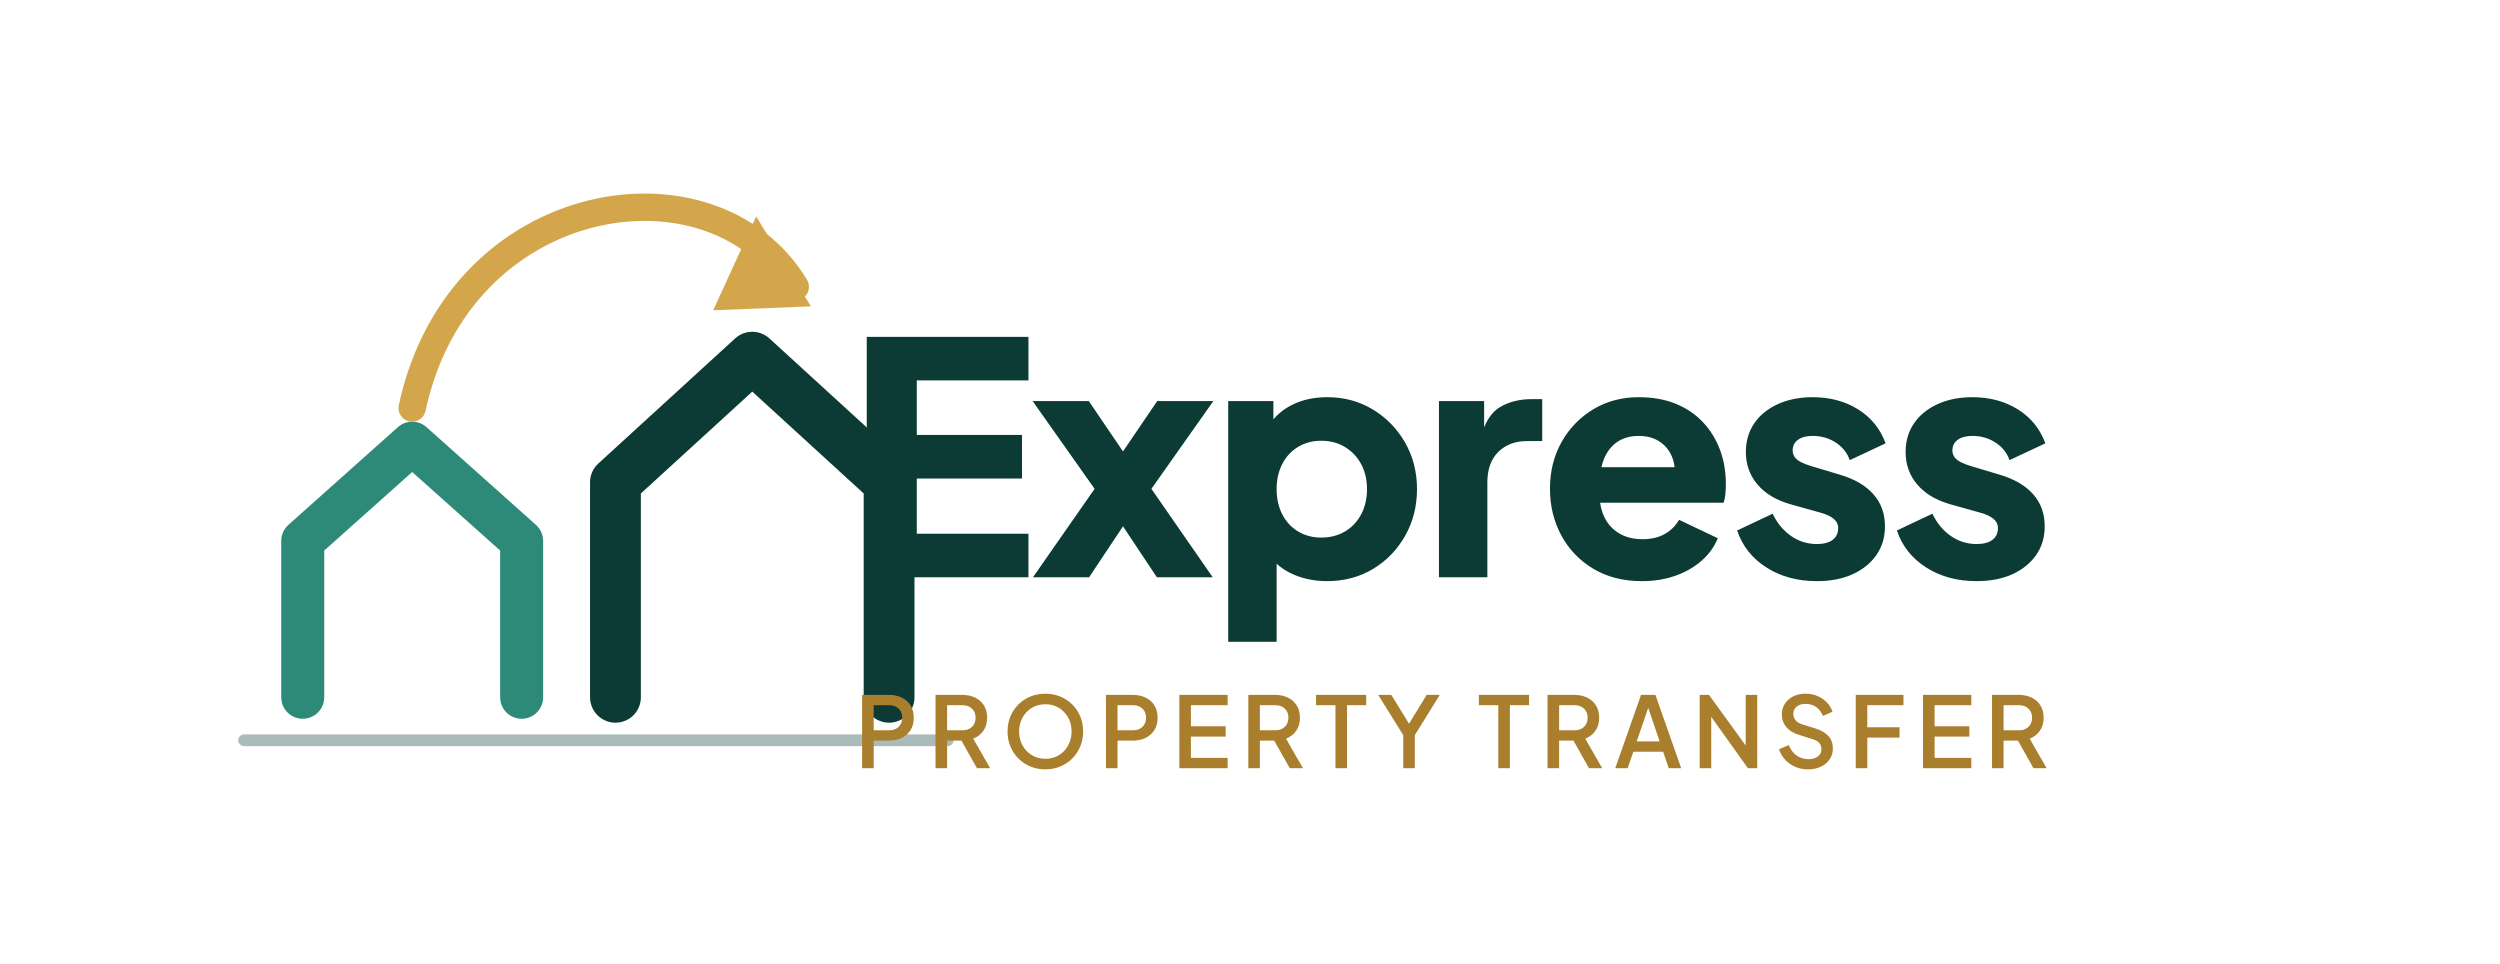
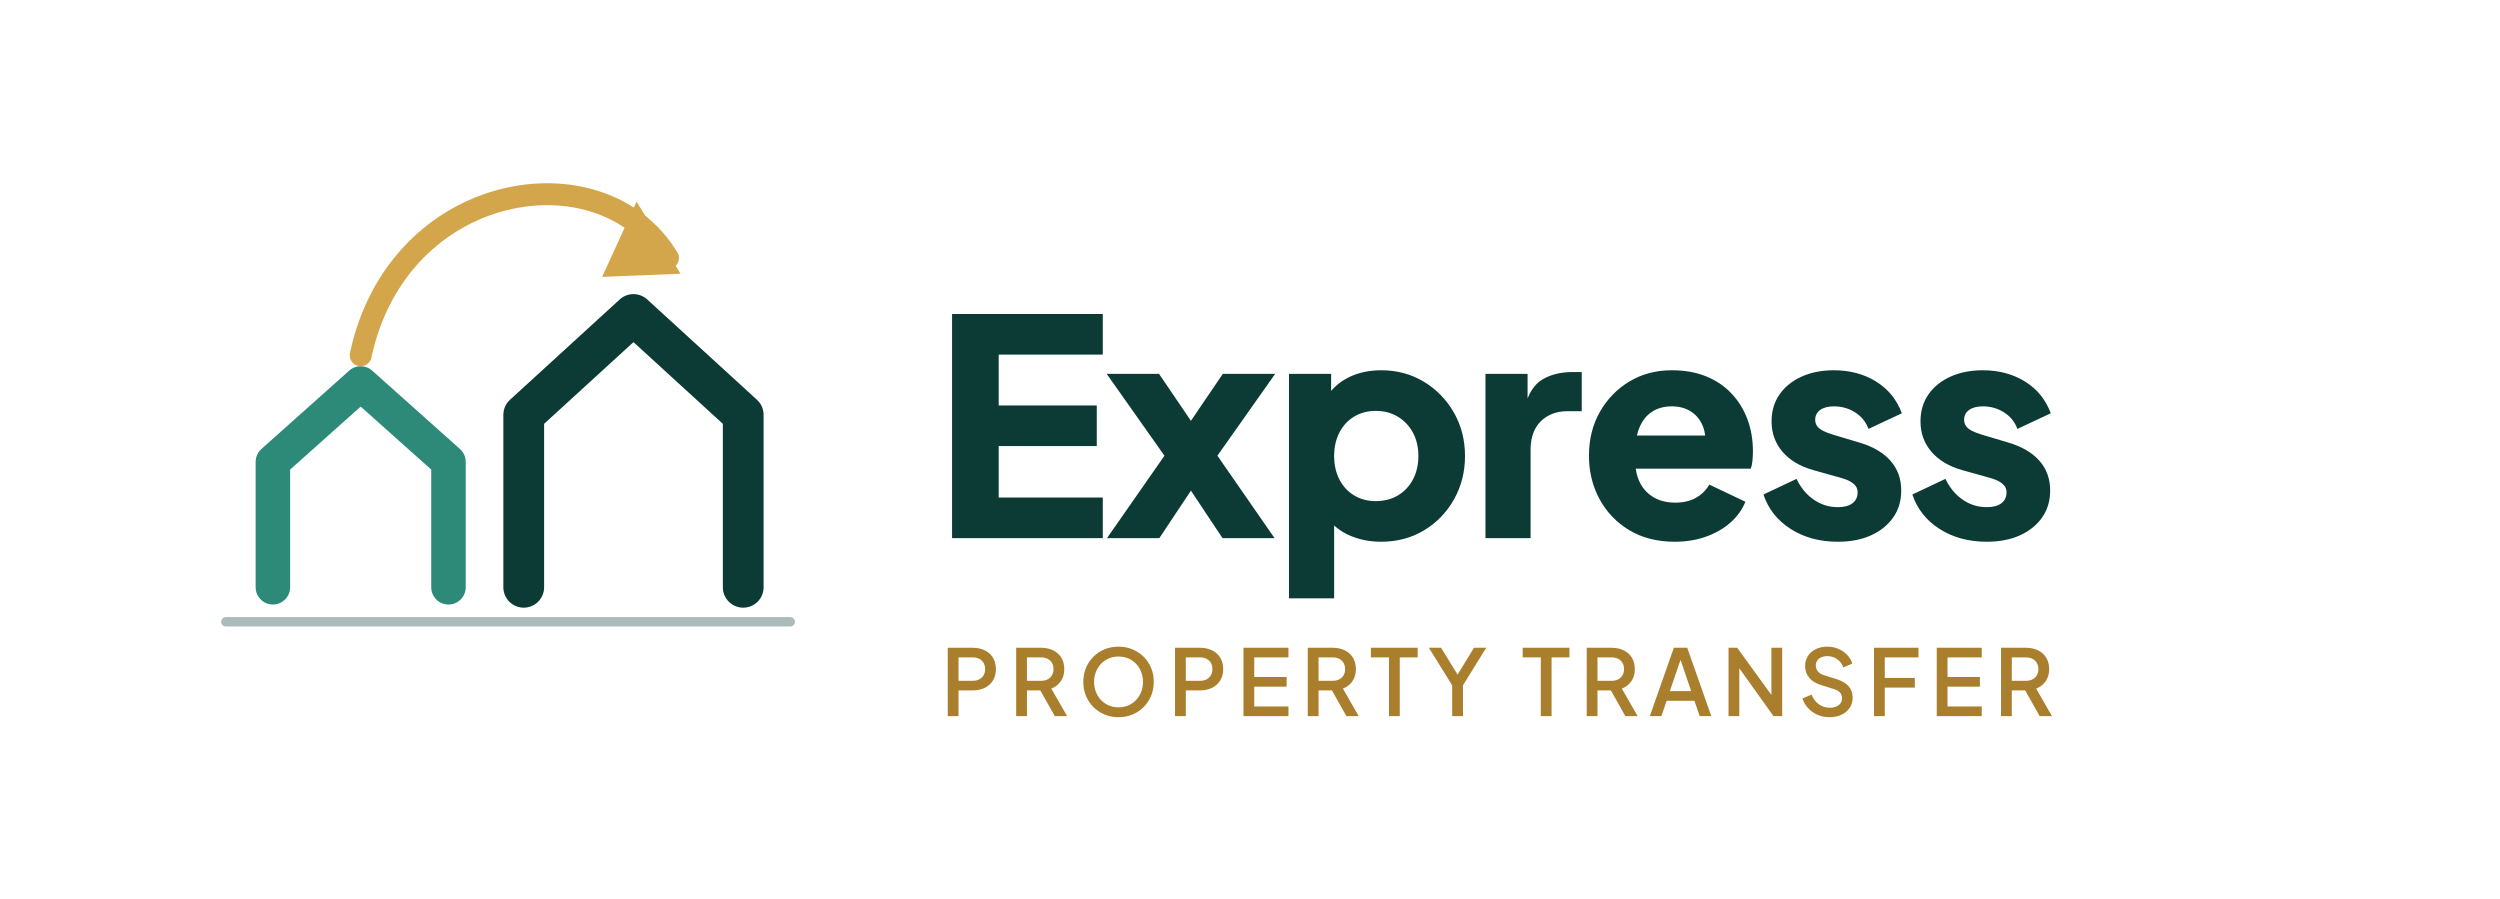
- <svg xmlns="http://www.w3.org/2000/svg" viewBox="0 0 1100 424" width="1100" height="424">
-   <g transform="translate(30 -20) scale(0.86)">
+ <svg xmlns="http://www.w3.org/2000/svg" viewBox="0 0 1180 424" width="1180" height="424">
+   <g transform="translate(40 -4) scale(0.74)">
    <path d="M120 380V300L176 250L232 300V380" fill="none" stroke="#2E8A78" stroke-width="22" stroke-linejoin="round" stroke-linecap="round" />
    <path d="M280 380V270L350 206L420 270V380" fill="none" stroke="#0C3B36" stroke-width="26" stroke-linejoin="round" stroke-linecap="round" />
    <path d="M176 232C200 120 330 100 372 170" fill="none" stroke="#D4A64B" stroke-width="14" stroke-linecap="round" />
    <path d="M352 134L380 180L330 182Z" fill="#D4A64B" />
    <path d="M90 402H450" stroke="#0C3B36" stroke-width="6" stroke-linecap="round" opacity=".35" />
  </g>
-   <g transform="translate(372 254) scale(1.42)">
+   <g transform="translate(440 254) scale(1.42)">
    <path fill="#0C3B36" d="M6.6 0.0V-74.5H56.7V-61.0H22.1V-44.1H54.7V-30.6H22.1V-13.5H56.7V0.0Z M58.1 0.0 77.2 -27.4 58 -54.6H75.4L89.8 -33.4H82.2L96.6 -54.6H114.0L94.8 -27.4L113.8 0.0H96.5L82.4 -21.2H89.6L75.5 0.0Z M118.6 20.0V-54.6H132.6V-44.2L131.3 -47.2Q134.0 -51.3 138.65 -53.55Q143.3 -55.8 149.3 -55.8Q157.1 -55.8 163.4 -52.0Q169.7 -48.2 173.4 -41.75Q177.1 -35.3 177.1 -27.3Q177.1 -19.4 173.45 -12.9Q169.8 -6.4 163.5 -2.6Q157.2 1.2 149.2 1.2Q143.6 1.2 138.85 -0.85Q134.1 -2.9 131.2 -6.9L133.6 -10.0V20.0ZM147.4 -12.3Q151.6 -12.3 154.8 -14.2Q158.0 -16.1 159.8 -19.5Q161.6 -22.9 161.6 -27.3Q161.6 -31.7 159.8 -35.05Q158.0 -38.4 154.8 -40.35Q151.6 -42.3 147.4 -42.3Q143.4 -42.3 140.25 -40.4Q137.1 -38.5 135.35 -35.1Q133.6 -31.7 133.6 -27.3Q133.6 -22.9 135.35 -19.5Q137.1 -16.1 140.25 -14.2Q143.4 -12.3 147.4 -12.3Z M183.9 0.0V-54.6H197.9V-41.5L196.9 -43.4Q198.7 -50.3 202.85 -52.75Q207.0 -55.2 212.7 -55.2H215.9V-42.2H211.2Q205.7 -42.2 202.3 -38.85Q198.9 -35.5 198.9 -29.4V0.0Z M246.8 1.2Q238.1 1.2 231.7 -2.65Q225.3 -6.5 221.8 -13.0Q218.3 -19.5 218.3 -27.4Q218.3 -35.6 221.95 -42.0Q225.6 -48.4 231.8 -52.1Q238.0 -55.8 245.8 -55.8Q252.3 -55.8 257.3 -53.75Q262.3 -51.7 265.75 -48.0Q269.2 -44.3 271.0 -39.45Q272.8 -34.6 272.8 -28.9Q272.8 -27.3 272.65 -25.75Q272.5 -24.2 272.1 -23.1H231.2V-34.1H263.6L256.5 -28.9Q257.5 -33.2 256.4 -36.55Q255.3 -39.9 252.55 -41.85Q249.8 -43.8 245.8 -43.8Q241.9 -43.8 239.1 -41.9Q236.3 -40.0 234.9 -36.3Q233.5 -32.6 233.8 -27.3Q233.4 -22.7 234.9 -19.2Q236.4 -15.7 239.5 -13.75Q242.6 -11.8 247.0 -11.8Q251.0 -11.8 253.85 -13.4Q256.7 -15.0 258.3 -17.8L270.3 -12.1Q268.7 -8.1 265.25 -5.1Q261.8 -2.1 257.1 -0.45Q252.4 1.2 246.8 1.2Z M301.0 1.2Q292.0 1.2 285.35 -3.05Q278.7 -7.3 276.3 -14.5L287.3 -19.7Q289.4 -15.3 293.0 -12.8Q296.6 -10.3 301.0 -10.3Q304.2 -10.3 305.9 -11.6Q307.6 -12.9 307.6 -15.2Q307.6 -16.4 307.0 -17.25Q306.4 -18.1 305.2 -18.8Q304.0 -19.5 302.2 -20.0L292.9 -22.6Q286.2 -24.5 282.6 -28.75Q279.0 -33.0 279.0 -38.8Q279.0 -43.9 281.6 -47.7Q284.2 -51.5 288.9 -53.65Q293.6 -55.8 299.7 -55.8Q307.7 -55.8 313.75 -52.05Q319.8 -48.3 322.3 -41.5L311.2 -36.3Q310.0 -39.7 306.85 -41.75Q303.7 -43.8 299.7 -43.8Q296.8 -43.8 295.15 -42.6Q293.5 -41.4 293.5 -39.3Q293.5 -38.2 294.1 -37.3Q294.7 -36.4 296.05 -35.7Q297.4 -35.0 299.4 -34.4L308.1 -31.8Q314.9 -29.8 318.5 -25.75Q322.1 -21.7 322.1 -15.8Q322.1 -10.7 319.45 -6.9Q316.8 -3.1 312.1 -0.95Q307.4 1.2 301.0 1.2Z M350.5 1.2Q341.5 1.2 334.85 -3.05Q328.2 -7.3 325.8 -14.5L336.8 -19.7Q338.9 -15.3 342.5 -12.8Q346.1 -10.3 350.5 -10.3Q353.7 -10.3 355.4 -11.6Q357.1 -12.9 357.1 -15.2Q357.1 -16.4 356.5 -17.25Q355.9 -18.1 354.7 -18.8Q353.5 -19.5 351.7 -20.0L342.4 -22.6Q335.7 -24.5 332.1 -28.75Q328.5 -33.0 328.5 -38.8Q328.5 -43.9 331.1 -47.7Q333.7 -51.5 338.4 -53.65Q343.1 -55.8 349.2 -55.8Q357.2 -55.8 363.25 -52.05Q369.3 -48.3 371.8 -41.5L360.7 -36.3Q359.5 -39.7 356.35 -41.75Q353.2 -43.8 349.2 -43.8Q346.3 -43.8 344.65 -42.6Q343.0 -41.4 343.0 -39.3Q343.0 -38.2 343.6 -37.3Q344.2 -36.4 345.55 -35.7Q346.9 -35.0 348.9 -34.4L357.6 -31.8Q364.4 -29.8 368.0 -25.75Q371.6 -21.7 371.6 -15.8Q371.6 -10.7 368.95 -6.9Q366.3 -3.1 361.6 -0.95Q356.9 1.2 350.5 1.2Z" />
  </g>
-   <g transform="translate(376 338) scale(0.4329509)">
+   <g transform="translate(444 338) scale(0.4329509)">
    <path fill="#A97E2C" d="M7.7 0.0V-74.5H34.8Q42.3 -74.5 48.025 -71.725Q53.75 -68.95 56.975 -63.725Q60.2 -58.5 60.2 -51.2Q60.2 -44.0 56.95 -38.8Q53.7 -33.6 48.0 -30.8Q42.3 -28.0 34.8 -28.0H19.45V0.0ZM19.45 -38.5H35.05Q39.1 -38.5 42.1 -40.075Q45.1 -41.65 46.775 -44.525Q48.45 -47.4 48.45 -51.25Q48.45 -55.15 46.775 -58.0Q45.1 -60.85 42.1 -62.425Q39.1 -64.0 35.05 -64.0H19.45Z M82.3 0.0V-74.5H109.35Q116.85 -74.5 122.575 -71.725Q128.3 -68.95 131.525 -63.725Q134.75 -58.5 134.75 -51.2Q134.75 -43.45 130.925 -37.975Q127.1 -32.5 120.6 -30.0L137.8 0.0H124.4L106.1 -32.5L113.8 -28.0H94.05V0.0ZM94.05 -38.5H109.6Q113.65 -38.5 116.65 -40.075Q119.65 -41.65 121.325 -44.525Q123 -47.4 123 -51.25Q123 -55.15 121.325 -58.0Q119.65 -60.85 116.65 -62.425Q113.65 -64.0 109.6 -64.0H94.05Z M193.9 1.2Q185.8 1.2 178.825 -1.675Q171.85 -4.55 166.625 -9.75Q161.4 -14.95 158.45 -21.975Q155.5 -29.0 155.5 -37.3Q155.5 -45.6 158.425 -52.625Q161.35 -59.65 166.575 -64.825Q171.8 -70.0 178.775 -72.85Q185.75 -75.7 193.9 -75.7Q202.05 -75.7 209.025 -72.825Q216.0 -69.95 221.225 -64.775Q226.45 -59.6 229.375 -52.6Q232.3 -45.6 232.3 -37.3Q232.3 -29.0 229.35 -21.975Q226.4 -14.95 221.175 -9.75Q215.95 -4.55 208.975 -1.675Q202.0 1.2 193.9 1.2ZM193.9 -9.55Q199.7 -9.55 204.55 -11.65Q209.4 -13.75 213.0 -17.525Q216.6 -21.3 218.575 -26.35Q220.55 -31.4 220.55 -37.3Q220.55 -43.15 218.575 -48.175Q216.6 -53.2 213.0 -57.0Q209.4 -60.8 204.55 -62.875Q199.7 -64.95 193.9 -64.95Q188.1 -64.95 183.25 -62.875Q178.4 -60.8 174.8 -57.0Q171.2 -53.2 169.225 -48.175Q167.25 -43.15 167.25 -37.3Q167.25 -31.4 169.225 -26.35Q171.2 -21.3 174.8 -17.525Q178.4 -13.75 183.275 -11.65Q188.15 -9.55 193.9 -9.55Z M255.5 0.0V-74.5H282.6Q290.1 -74.5 295.825 -71.725Q301.55 -68.95 304.775 -63.725Q308.0 -58.5 308.0 -51.2Q308.0 -44.0 304.75 -38.8Q301.5 -33.6 295.8 -30.8Q290.1 -28.0 282.6 -28.0H267.25V0.0ZM267.25 -38.5H282.85Q286.9 -38.5 289.9 -40.075Q292.9 -41.65 294.575 -44.525Q296.25 -47.4 296.25 -51.25Q296.25 -55.15 294.575 -58.0Q292.9 -60.85 289.9 -62.425Q286.9 -64.0 282.85 -64.0H267.25Z M330.1 0.0V-74.5H379.15V-64.0H341.85V-42.6H377.15V-32.1H341.85V-10.5H379.15V0.0Z M400.2 0.0V-74.5H427.25Q434.75 -74.5 440.475 -71.725Q446.2 -68.95 449.425 -63.725Q452.65 -58.5 452.65 -51.2Q452.65 -43.45 448.825 -37.975Q445.0 -32.5 438.5 -30.0L455.7 0.0H442.3L424.0 -32.5L431.7 -28.0H411.95V0.0ZM411.95 -38.5H427.5Q431.55 -38.5 434.55 -40.075Q437.55 -41.65 439.225 -44.525Q440.9 -47.4 440.9 -51.25Q440.9 -55.15 439.225 -58.0Q437.55 -60.85 434.55 -62.425Q431.55 -64.0 427.5 -64.0H411.95Z M488.75 0.0V-64.0H469.0V-74.5H520.0V-64.0H500.5V0.0Z M557.65 0.0V-33.55L532.2 -74.5H545.5L565.9 -41.35H561.15L581.45 -74.5H594.75L569.4 -33.6V0.0Z M654.25 0.0V-64.0H634.5V-74.5H685.5V-64.0H666.0V0.0Z M704.3 0.0V-74.5H731.35Q738.85 -74.5 744.575 -71.725Q750.3 -68.95 753.525 -63.725Q756.75 -58.5 756.75 -51.2Q756.75 -43.45 752.925 -37.975Q749.1 -32.5 742.6 -30.0L759.8 0.0H746.4L728.1 -32.5L735.8 -28.0H716.05V0.0ZM716.05 -38.5H731.6Q735.65 -38.5 738.65 -40.075Q741.65 -41.65 743.325 -44.525Q745.0 -47.4 745.0 -51.25Q745.0 -55.15 743.325 -58.0Q741.65 -60.85 738.65 -62.425Q735.65 -64.0 731.6 -64.0H716.05Z M773.1 0.0 799.3 -74.5H813.9L840.1 0.0H827.45L821.75 -16.7H791.45L785.7 0.0ZM794.9 -27.2H818.2L804.95 -66.2H808.25Z M858.9 0.0V-74.5H868.35L910.2 -16.8L905.65 -16.05V-74.5H917.4V0.0H907.9L866.4 -58.1L870.65 -58.85V0.0Z M968.9 1.2Q961.85 1.2 955.875 -1.425Q949.9 -4.05 945.675 -8.675Q941.45 -13.3 939.5 -19.25L949.45 -23.45Q952.15 -16.6 957.375 -12.875Q962.6 -9.15 969.4 -9.15Q973.4 -9.15 976.375 -10.425Q979.35 -11.7 981.0 -13.975Q982.65 -16.25 982.65 -19.3Q982.65 -23.35 980.35 -25.775Q978.05 -28.2 973.55 -29.55L959.55 -33.95Q951.15 -36.55 946.775 -41.925Q942.4 -47.3 942.4 -54.5Q942.4 -60.75 945.475 -65.525Q948.55 -70.3 954.0 -73.0Q959.45 -75.7 966.45 -75.7Q973.15 -75.7 978.675 -73.325Q984.2 -70.95 988.125 -66.85Q992.05 -62.75 993.9 -57.35L984.1 -53.1Q981.85 -59.0 977.225 -62.175Q972.6 -65.35 966.5 -65.35Q962.8 -65.35 959.975 -64.1Q957.15 -62.85 955.6 -60.525Q954.05 -58.2 954.05 -55.1Q954.05 -51.5 956.35 -48.7Q958.65 -45.9 963.35 -44.45L976.4 -40.4Q985.3 -37.65 989.775 -32.6Q994.25 -27.55 994.25 -20.1Q994.25 -13.85 991.025 -9.05Q987.8 -4.25 982.1 -1.525Q976.4 1.2 968.9 1.2Z M1017.5 0.0V-74.5H1066.0V-64.0H1029.25V-41.6H1062.0V-31.1H1029.25V0.0Z M1085.9 0.0V-74.5H1134.95V-64.0H1097.65V-42.6H1132.95V-32.1H1097.65V-10.5H1134.95V0.0Z M1156.0 0.0V-74.5H1183.05Q1190.55 -74.5 1196.275 -71.725Q1202.0 -68.95 1205.225 -63.725Q1208.45 -58.5 1208.45 -51.2Q1208.45 -43.45 1204.625 -37.975Q1200.8 -32.5 1194.3 -30.0L1211.5 0.0H1198.1L1179.8 -32.5L1187.5 -28.0H1167.75V0.0ZM1167.75 -38.5H1183.3Q1187.35 -38.5 1190.35 -40.075Q1193.35 -41.65 1195.025 -44.525Q1196.7 -47.4 1196.7 -51.25Q1196.7 -55.15 1195.025 -58.0Q1193.35 -60.85 1190.35 -62.425Q1187.35 -64.0 1183.3 -64.0H1167.75Z" />
  </g>
</svg>
